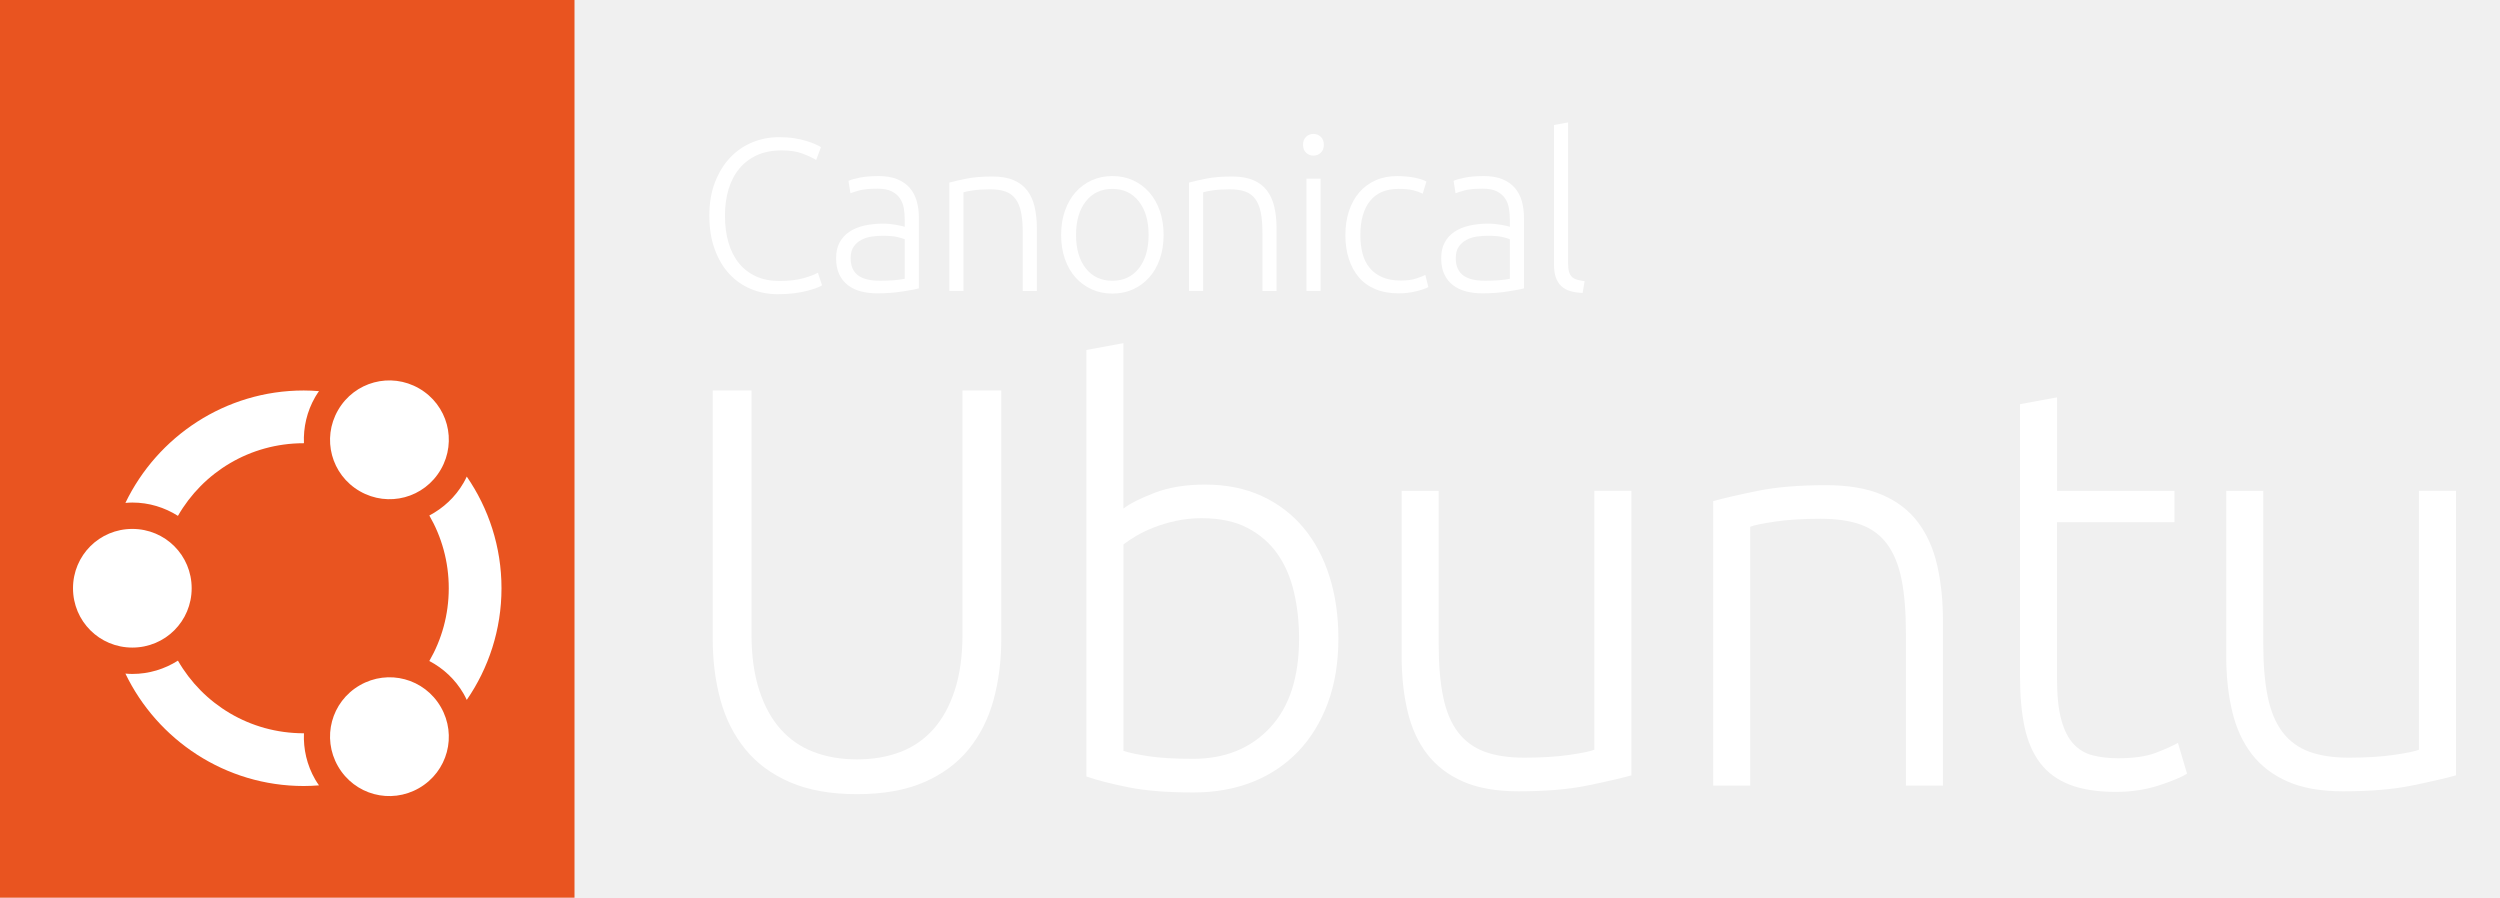
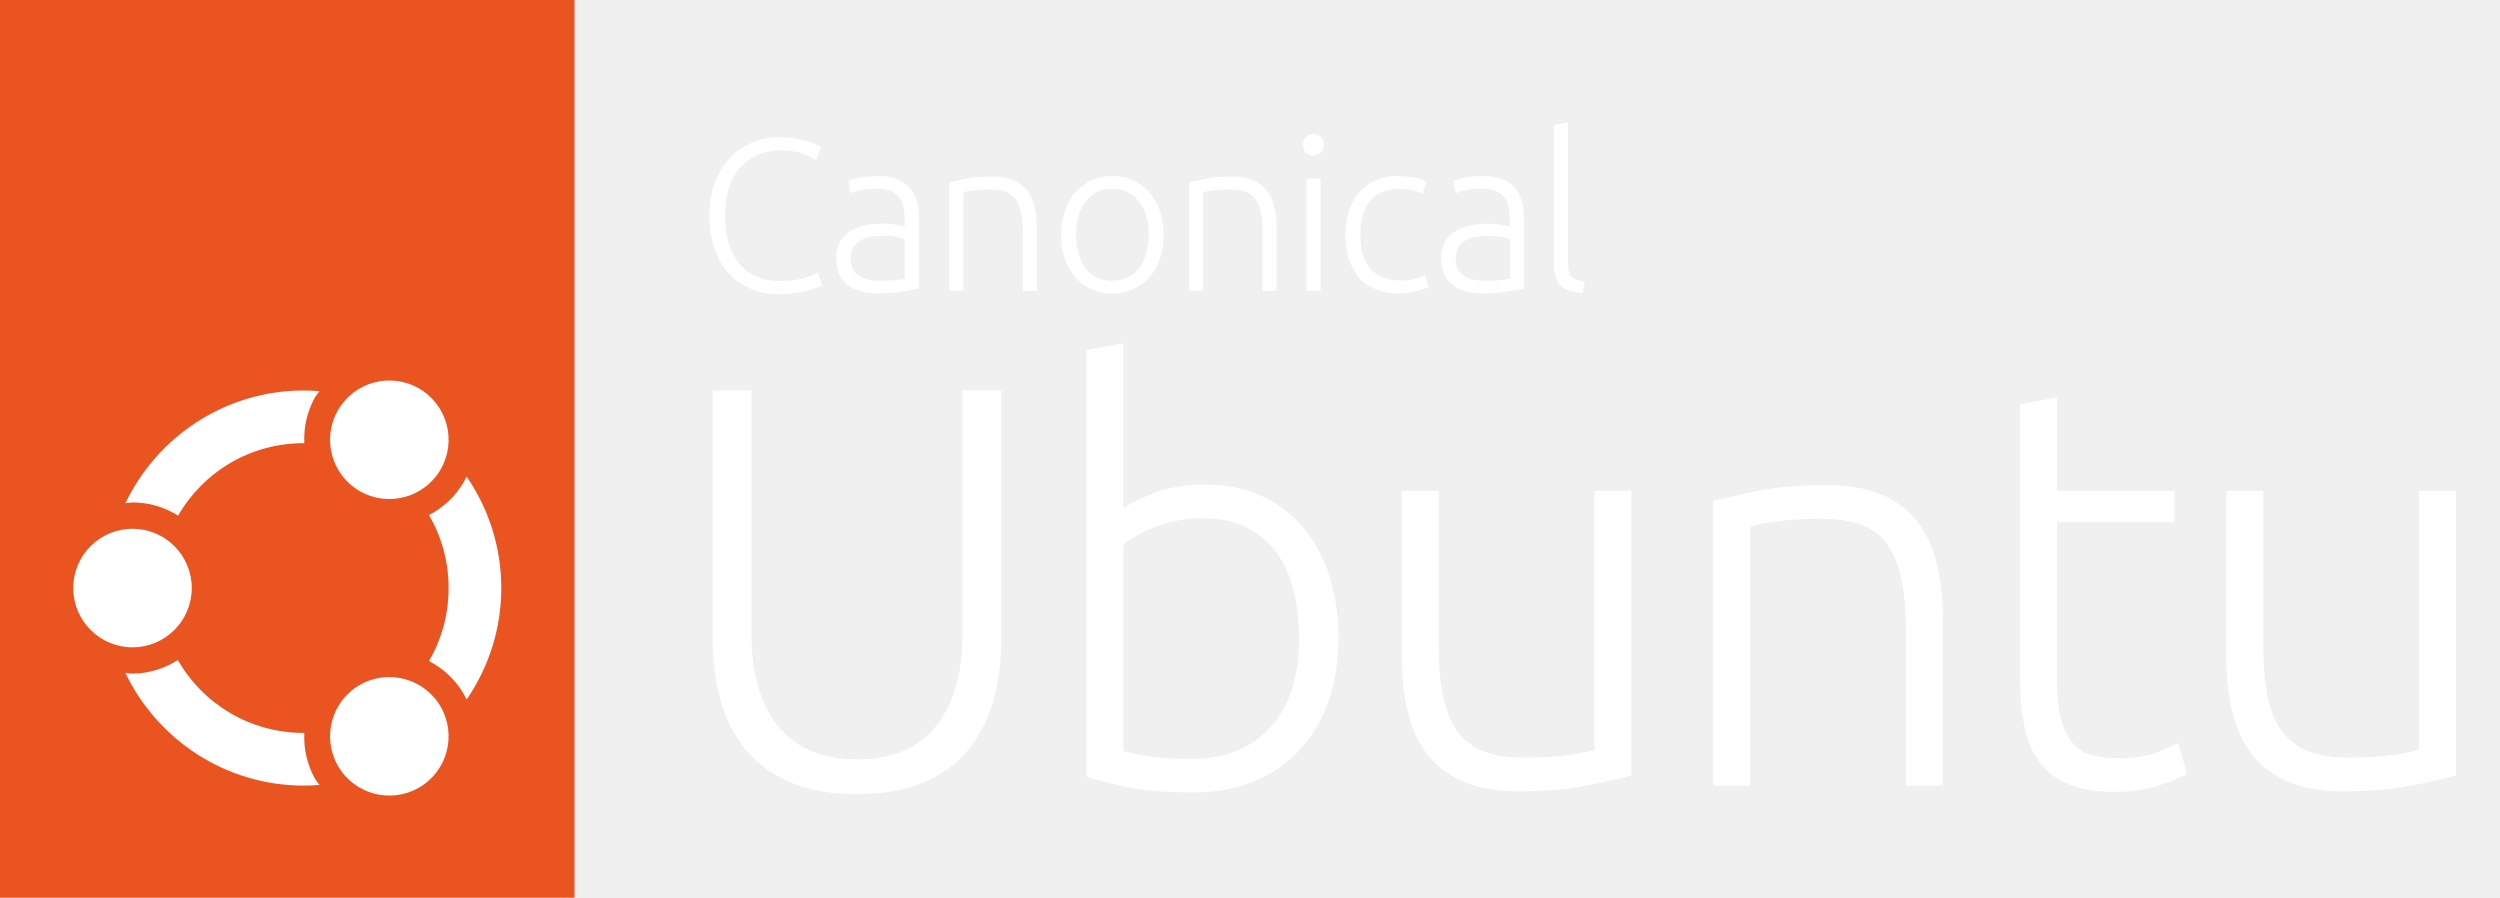
<svg xmlns="http://www.w3.org/2000/svg" id="Layer_1" data-name="Layer 1" viewBox="0 0 1114 400" version="1.1" width="1114" height="400" xml:space="preserve">
  <defs id="defs1">
    <style id="style1">
      .cls-1 {
        fill: none;
      }

      .cls-2 {
        fill: #e95420;
      }

      .cls-3 {
        fill: #fff;
      }
    </style>
  </defs>
  <g id="Ubuntu" transform="translate(0,-0.13)">
    <path class="cls-3" d="m 381.86,354.01 c -11.69,0 -21.64,-1.78 -29.85,-5.33 -8.22,-3.56 -14.86,-8.47 -19.94,-14.74 -5.08,-6.26 -8.77,-13.59 -11.05,-21.98 -2.29,-8.38 -3.43,-17.4 -3.43,-27.06 V 174.13 h 17.28 v 108.49 c 0,9.65 1.14,18 3.43,25.03 2.29,7.03 5.46,12.83 9.53,17.4 4.07,4.57 8.98,7.96 14.74,10.16 5.76,2.2 12.2,3.3 19.31,3.3 7.11,0 13.55,-1.1 19.31,-3.3 5.76,-2.2 10.67,-5.59 14.74,-10.16 4.07,-4.57 7.24,-10.37 9.53,-17.4 2.29,-7.03 3.43,-15.37 3.43,-25.03 V 174.13 h 17.28 V 284.9 c 0,9.66 -1.14,18.67 -3.43,27.06 -2.29,8.38 -5.97,15.71 -11.05,21.98 -5.08,6.27 -11.73,11.18 -19.94,14.74 -8.22,3.56 -18.17,5.33 -29.85,5.33 z" id="path1" />
    <path class="cls-3" d="m 500.61,226.73 c 2.88,-2.2 7.49,-4.53 13.85,-6.99 6.35,-2.45 13.85,-3.68 22.48,-3.68 9.48,0 17.91,1.69 25.28,5.08 7.37,3.39 13.59,8.13 18.67,14.23 5.08,6.1 8.93,13.34 11.56,21.72 2.62,8.38 3.94,17.57 3.94,27.57 0,10.67 -1.57,20.24 -4.7,28.71 -3.14,8.47 -7.54,15.67 -13.21,21.59 -5.68,5.93 -12.45,10.46 -20.33,13.59 -7.88,3.13 -16.64,4.7 -26.3,4.7 -11.69,0 -21.34,-0.76 -28.96,-2.29 -7.62,-1.52 -13.89,-3.13 -18.8,-4.83 V 156.09 l 16.51,-3.05 v 73.68 z m 0,107.98 c 2.54,0.85 6.31,1.65 11.31,2.41 4.99,0.76 11.56,1.14 19.69,1.14 14.23,0 25.66,-4.61 34.3,-13.85 8.64,-9.23 12.96,-22.49 12.96,-39.76 0,-7.28 -0.76,-14.18 -2.29,-20.71 -1.52,-6.52 -3.98,-12.2 -7.37,-17.02 -3.39,-4.83 -7.84,-8.68 -13.34,-11.56 -5.51,-2.88 -12.32,-4.32 -20.45,-4.32 -3.9,0 -7.62,0.38 -11.18,1.14 -3.56,0.76 -6.86,1.74 -9.91,2.92 -3.05,1.19 -5.72,2.46 -8,3.81 -2.29,1.36 -4.19,2.63 -5.72,3.81 v 91.97 z" id="path2" />
    <path class="cls-3" d="m 726.96,345.63 c -4.91,1.36 -11.52,2.88 -19.82,4.57 -8.3,1.69 -18.46,2.54 -30.49,2.54 -9.83,0 -18.04,-1.44 -24.64,-4.32 -6.61,-2.88 -11.94,-6.94 -16.01,-12.2 -4.06,-5.25 -6.99,-11.6 -8.76,-19.05 -1.78,-7.45 -2.67,-15.67 -2.67,-24.64 v -73.68 h 16.51 v 68.34 c 0,9.32 0.68,17.19 2.03,23.63 1.35,6.44 3.56,11.65 6.61,15.62 3.05,3.98 6.99,6.86 11.81,8.64 4.83,1.78 10.71,2.67 17.66,2.67 7.79,0 14.56,-0.42 20.33,-1.27 5.76,-0.85 9.4,-1.61 10.92,-2.29 V 218.84 h 16.51 v 126.78 z" id="path3" />
    <path class="cls-3" d="m 763.38,223.43 c 4.91,-1.35 11.52,-2.88 19.82,-4.57 8.3,-1.69 18.46,-2.54 30.49,-2.54 9.99,0 18.33,1.44 25.03,4.32 6.69,2.88 12.02,6.99 16.01,12.32 3.98,5.34 6.82,11.73 8.51,19.18 1.69,7.46 2.54,15.67 2.54,24.64 v 73.42 h -16.51 v -68.09 c 0,-9.31 -0.64,-17.19 -1.91,-23.63 -1.27,-6.44 -3.39,-11.69 -6.35,-15.75 -2.96,-4.07 -6.86,-6.99 -11.69,-8.77 -4.83,-1.78 -10.88,-2.67 -18.17,-2.67 -7.79,0 -14.53,0.42 -20.2,1.27 -5.68,0.85 -9.36,1.61 -11.05,2.29 V 350.19 H 763.39 V 223.41 Z" id="path4" />
    <path class="cls-3" d="m 916.61,218.85 h 52.34 v 13.97 h -52.34 v 69.87 c 0,7.46 0.63,13.51 1.91,18.17 1.27,4.66 3.09,8.26 5.46,10.8 2.37,2.54 5.25,4.24 8.64,5.08 3.39,0.85 7.11,1.27 11.18,1.27 6.94,0 12.53,-0.8 16.77,-2.41 4.23,-1.61 7.53,-3.09 9.91,-4.45 l 4.07,13.72 c -2.37,1.52 -6.52,3.26 -12.45,5.21 -5.93,1.95 -12.37,2.92 -19.31,2.92 -8.13,0 -14.95,-1.06 -20.45,-3.18 -5.51,-2.12 -9.91,-5.34 -13.21,-9.65 -3.3,-4.32 -5.63,-9.69 -6.99,-16.13 -1.36,-6.43 -2.03,-14.06 -2.03,-22.87 V 180.24 l 16.51,-3.05 v 41.67 z" id="path5" />
    <path class="cls-3" d="m 1094.4,345.63 c -4.91,1.36 -11.52,2.88 -19.82,4.57 -8.3,1.69 -18.46,2.54 -30.49,2.54 -9.83,0 -18.04,-1.44 -24.64,-4.32 -6.61,-2.88 -11.94,-6.94 -16.01,-12.2 -4.06,-5.25 -6.99,-11.6 -8.76,-19.05 -1.78,-7.45 -2.67,-15.67 -2.67,-24.64 v -73.68 h 16.51 v 68.34 c 0,9.32 0.68,17.19 2.03,23.63 1.35,6.44 3.56,11.65 6.61,15.62 3.05,3.98 6.99,6.86 11.81,8.64 4.83,1.78 10.71,2.67 17.66,2.67 7.79,0 14.56,-0.42 20.33,-1.27 5.76,-0.85 9.4,-1.61 10.92,-2.29 V 218.84 h 16.51 v 126.78 z" id="path6" />
  </g>
  <g id="Canonical" transform="translate(0,-0.13)">
    <path class="cls-3" d="m 346.66,131.23 c -4.32,0 -8.34,-0.77 -12.05,-2.32 -3.71,-1.55 -6.94,-3.81 -9.68,-6.78 -2.74,-2.97 -4.9,-6.63 -6.48,-10.99 -1.58,-4.35 -2.37,-9.34 -2.37,-14.95 0,-5.61 0.85,-10.6 2.56,-14.95 1.71,-4.36 3.98,-8.02 6.82,-10.99 2.84,-2.97 6.13,-5.21 9.87,-6.73 3.74,-1.52 7.65,-2.27 11.71,-2.27 2.52,0 4.81,0.16 6.87,0.48 2.06,0.32 3.87,0.73 5.42,1.21 1.55,0.48 2.87,0.97 3.97,1.45 1.1,0.48 1.94,0.92 2.52,1.31 l -2.13,5.71 c -1.61,-0.97 -3.66,-1.92 -6.15,-2.86 -2.48,-0.93 -5.56,-1.4 -9.24,-1.4 -4.19,0 -7.86,0.71 -10.98,2.13 -3.13,1.42 -5.76,3.42 -7.89,6 -2.13,2.58 -3.73,5.65 -4.79,9.2 -1.06,3.55 -1.6,7.49 -1.6,11.81 0,4.32 0.53,8.47 1.6,12.05 1.06,3.58 2.63,6.63 4.69,9.15 2.06,2.52 4.6,4.45 7.6,5.81 3,1.35 6.44,2.03 10.31,2.03 4.26,0 7.82,-0.4 10.69,-1.21 2.87,-0.81 5.05,-1.63 6.53,-2.47 l 1.84,5.61 c -0.45,0.32 -1.23,0.69 -2.32,1.11 -1.1,0.42 -2.48,0.86 -4.16,1.31 -1.68,0.45 -3.61,0.82 -5.81,1.11 -2.19,0.29 -4.65,0.44 -7.36,0.44 z" id="path7" />
    <path class="cls-3" d="m 391.44,78.58 c 3.29,0 6.08,0.47 8.37,1.4 2.29,0.94 4.15,2.23 5.57,3.87 1.42,1.65 2.45,3.6 3.1,5.86 0.64,2.26 0.97,4.71 0.97,7.36 v 31.55 c -0.65,0.19 -1.58,0.4 -2.81,0.63 -1.23,0.23 -2.65,0.47 -4.26,0.73 -1.61,0.26 -3.4,0.47 -5.37,0.63 -1.97,0.16 -3.98,0.24 -6.05,0.24 -2.65,0 -5.08,-0.29 -7.31,-0.87 -2.23,-0.58 -4.16,-1.5 -5.81,-2.76 -1.65,-1.26 -2.94,-2.87 -3.87,-4.84 -0.94,-1.97 -1.4,-4.37 -1.4,-7.21 0,-2.84 0.52,-5.03 1.55,-6.97 1.03,-1.94 2.48,-3.53 4.36,-4.79 1.87,-1.26 4.1,-2.18 6.68,-2.76 2.58,-0.58 5.39,-0.87 8.42,-0.87 0.9,0 1.85,0.05 2.85,0.15 1,0.1 1.97,0.23 2.9,0.39 0.93,0.16 1.74,0.32 2.42,0.48 0.68,0.16 1.15,0.31 1.4,0.44 v -3.1 c 0,-1.74 -0.13,-3.44 -0.39,-5.08 -0.26,-1.65 -0.82,-3.13 -1.69,-4.45 -0.87,-1.32 -2.1,-2.39 -3.68,-3.19 -1.58,-0.81 -3.66,-1.21 -6.24,-1.21 -3.68,0 -6.42,0.26 -8.23,0.77 -1.81,0.52 -3.13,0.94 -3.97,1.26 l -0.87,-5.52 c 1.1,-0.52 2.79,-1 5.08,-1.45 2.29,-0.45 5.05,-0.68 8.28,-0.68 z m 0.58,46.65 c 2.45,0 4.6,-0.08 6.44,-0.24 1.84,-0.16 3.4,-0.37 4.69,-0.63 v -17.62 c -0.71,-0.32 -1.84,-0.66 -3.39,-1.02 -1.55,-0.35 -3.68,-0.53 -6.39,-0.53 -1.55,0 -3.16,0.11 -4.84,0.34 -1.68,0.23 -3.23,0.71 -4.65,1.45 -1.42,0.74 -2.58,1.76 -3.48,3.05 -0.9,1.29 -1.35,3 -1.35,5.13 0,1.87 0.31,3.45 0.92,4.74 0.61,1.29 1.48,2.32 2.61,3.1 1.13,0.77 2.48,1.34 4.06,1.69 1.58,0.36 3.37,0.53 5.37,0.53 z" id="path8" />
    <path class="cls-3" d="m 423.03,81.49 c 1.87,-0.52 4.39,-1.1 7.55,-1.74 3.16,-0.64 7.03,-0.97 11.61,-0.97 3.81,0 6.98,0.55 9.53,1.65 2.55,1.1 4.58,2.66 6.1,4.69 1.52,2.03 2.6,4.47 3.24,7.31 0.64,2.84 0.97,5.97 0.97,9.39 v 27.97 h -6.29 v -25.94 c 0,-3.55 -0.24,-6.55 -0.73,-9 -0.49,-2.45 -1.29,-4.45 -2.42,-6 -1.13,-1.55 -2.61,-2.66 -4.45,-3.34 -1.84,-0.68 -4.15,-1.02 -6.92,-1.02 -2.97,0 -5.53,0.16 -7.69,0.48 -2.16,0.32 -3.57,0.61 -4.21,0.87 v 43.94 h -6.29 v -48.3 z" id="path9" />
    <path class="cls-3" d="m 518.5,104.81 c 0,3.94 -0.57,7.52 -1.69,10.74 -1.13,3.23 -2.71,5.97 -4.74,8.23 -2.03,2.26 -4.44,4.02 -7.21,5.28 -2.77,1.26 -5.84,1.89 -9.19,1.89 -3.35,0 -6.42,-0.63 -9.19,-1.89 -2.77,-1.26 -5.18,-3.02 -7.21,-5.28 -2.03,-2.26 -3.61,-5 -4.74,-8.23 -1.13,-3.23 -1.69,-6.81 -1.69,-10.74 0,-3.93 0.56,-7.52 1.69,-10.74 1.13,-3.23 2.71,-5.98 4.74,-8.28 2.03,-2.29 4.44,-4.07 7.21,-5.32 2.77,-1.26 5.84,-1.89 9.19,-1.89 3.35,0 6.42,0.63 9.19,1.89 2.77,1.26 5.18,3.03 7.21,5.32 2.03,2.29 3.61,5.05 4.74,8.28 1.13,3.23 1.69,6.81 1.69,10.74 z m -6.68,0 c 0,-6.26 -1.45,-11.24 -4.36,-14.95 -2.9,-3.71 -6.84,-5.56 -11.81,-5.56 -4.97,0 -8.9,1.86 -11.81,5.56 -2.9,3.71 -4.36,8.7 -4.36,14.95 0,6.25 1.45,11.23 4.36,14.91 2.9,3.68 6.84,5.52 11.81,5.52 4.97,0 8.9,-1.84 11.81,-5.52 2.9,-3.68 4.36,-8.65 4.36,-14.91 z" id="path10" />
    <path class="cls-3" d="m 529.83,81.49 c 1.87,-0.52 4.39,-1.1 7.55,-1.74 3.16,-0.64 7.03,-0.97 11.61,-0.97 3.81,0 6.98,0.55 9.53,1.65 2.55,1.1 4.58,2.66 6.1,4.69 1.52,2.03 2.6,4.47 3.24,7.31 0.64,2.84 0.97,5.97 0.97,9.39 v 27.97 h -6.29 v -25.94 c 0,-3.55 -0.24,-6.55 -0.73,-9 -0.49,-2.45 -1.29,-4.45 -2.42,-6 -1.13,-1.55 -2.61,-2.66 -4.45,-3.34 -1.84,-0.68 -4.15,-1.02 -6.92,-1.02 -2.97,0 -5.53,0.16 -7.69,0.48 -2.16,0.32 -3.57,0.61 -4.21,0.87 v 43.94 h -6.29 v -48.3 z" id="path11" />
    <path class="cls-3" d="m 589.91,64.64 c 0,1.49 -0.45,2.66 -1.35,3.53 -0.9,0.87 -2,1.31 -3.29,1.31 -1.29,0 -2.39,-0.44 -3.29,-1.31 -0.9,-0.87 -1.35,-2.05 -1.35,-3.53 0,-1.48 0.45,-2.66 1.35,-3.53 0.9,-0.87 2,-1.31 3.29,-1.31 1.29,0 2.39,0.44 3.29,1.31 0.9,0.87 1.35,2.05 1.35,3.53 z m -1.45,65.14 h -6.29 V 79.74 h 6.29 z" id="path12" />
    <path class="cls-3" d="m 623.21,130.85 c -3.87,0 -7.29,-0.61 -10.26,-1.84 -2.97,-1.22 -5.44,-2.98 -7.4,-5.27 -1.97,-2.29 -3.47,-5.03 -4.5,-8.23 -1.03,-3.19 -1.55,-6.73 -1.55,-10.6 0,-3.87 0.53,-7.52 1.6,-10.74 1.07,-3.23 2.6,-6 4.6,-8.32 2,-2.32 4.42,-4.11 7.26,-5.37 2.84,-1.26 6.03,-1.89 9.58,-1.89 2.71,0 5.24,0.23 7.6,0.68 2.35,0.45 4.18,1.03 5.47,1.74 l -1.65,5.42 c -1.29,-0.64 -2.74,-1.16 -4.36,-1.55 -1.61,-0.39 -3.77,-0.58 -6.48,-0.58 -5.55,0 -9.76,1.79 -12.63,5.37 -2.87,3.58 -4.31,8.66 -4.31,15.24 0,2.97 0.32,5.7 0.97,8.18 0.64,2.48 1.69,4.61 3.15,6.39 1.45,1.78 3.32,3.16 5.61,4.16 2.29,1 5.08,1.5 8.37,1.5 2.71,0 4.98,-0.31 6.82,-0.92 1.84,-0.61 3.18,-1.14 4.02,-1.6 l 1.36,5.42 c -1.16,0.65 -2.99,1.27 -5.47,1.89 -2.48,0.61 -5.08,0.92 -7.79,0.92 z" id="path13" />
    <path class="cls-3" d="m 661.08,78.58 c 3.29,0 6.08,0.47 8.37,1.4 2.29,0.94 4.14,2.23 5.56,3.87 1.42,1.65 2.45,3.6 3.1,5.86 0.64,2.26 0.97,4.71 0.97,7.36 v 31.55 c -0.65,0.19 -1.58,0.4 -2.81,0.63 -1.23,0.23 -2.65,0.47 -4.26,0.73 -1.61,0.26 -3.4,0.47 -5.37,0.63 -1.97,0.16 -3.98,0.24 -6.05,0.24 -2.65,0 -5.08,-0.29 -7.31,-0.87 -2.23,-0.58 -4.16,-1.5 -5.81,-2.76 -1.65,-1.26 -2.94,-2.87 -3.87,-4.84 -0.94,-1.97 -1.4,-4.37 -1.4,-7.21 0,-2.84 0.52,-5.03 1.55,-6.97 1.03,-1.94 2.48,-3.53 4.36,-4.79 1.87,-1.26 4.1,-2.18 6.68,-2.76 2.58,-0.58 5.39,-0.87 8.42,-0.87 0.9,0 1.85,0.05 2.86,0.15 1,0.1 1.97,0.23 2.9,0.39 0.93,0.16 1.74,0.32 2.42,0.48 0.68,0.16 1.14,0.31 1.4,0.44 v -3.1 c 0,-1.74 -0.13,-3.44 -0.39,-5.08 -0.26,-1.64 -0.82,-3.13 -1.69,-4.45 -0.87,-1.32 -2.1,-2.39 -3.68,-3.19 -1.58,-0.81 -3.66,-1.21 -6.24,-1.21 -3.68,0 -6.42,0.26 -8.23,0.77 -1.81,0.52 -3.13,0.94 -3.97,1.26 l -0.87,-5.52 c 1.1,-0.52 2.79,-1 5.08,-1.45 2.29,-0.45 5.05,-0.68 8.28,-0.68 z m 0.58,46.65 c 2.45,0 4.6,-0.08 6.44,-0.24 1.84,-0.16 3.4,-0.37 4.69,-0.63 v -17.62 c -0.71,-0.32 -1.84,-0.66 -3.39,-1.02 -1.55,-0.35 -3.68,-0.53 -6.39,-0.53 -1.55,0 -3.16,0.11 -4.84,0.34 -1.68,0.23 -3.23,0.71 -4.65,1.45 -1.42,0.74 -2.58,1.76 -3.48,3.05 -0.9,1.29 -1.35,3 -1.35,5.13 0,1.87 0.3,3.45 0.92,4.74 0.61,1.29 1.48,2.32 2.61,3.1 1.13,0.77 2.48,1.34 4.07,1.69 1.58,0.36 3.37,0.53 5.37,0.53 z" id="path14" />
    <path class="cls-3" d="m 705.23,130.65 c -2.13,-0.07 -3.99,-0.34 -5.57,-0.82 -1.58,-0.48 -2.9,-1.23 -3.97,-2.23 -1.06,-1 -1.87,-2.29 -2.42,-3.87 -0.55,-1.58 -0.82,-3.56 -0.82,-5.95 V 55.84 l 6.29,-1.16 v 62.91 c 0,1.55 0.15,2.79 0.44,3.73 0.29,0.94 0.73,1.68 1.31,2.23 0.58,0.55 1.34,0.95 2.27,1.21 0.93,0.26 2.05,0.48 3.34,0.68 l -0.87,5.23 z" id="path15" />
  </g>
  <rect class="cls-2" width="256" height="400" id="rect-e95420ff" x="0" y="0" style="stroke-width:1;fill:#e95420;fill-opacity:1" />
-   <g id="layer2" style="display:inline;fill:#ffffff;fill-opacity:1;stroke:none;stroke-width:2.723" transform="matrix(0.3671821,0,0,0.3671821,32.53264,168.1251)">
-     <path id="circle" style="color:#000000;fill:#ffffff;fill-opacity:1;stroke:none;stroke-width:0;stroke-linejoin:bevel;stroke-dasharray:none" d="M 280,16 C 184.882,16 102.375,71.852 63.588,152.428 66.371,152.202 69.161,152 72,152 c 20.331,0 39.279,5.984 55.338,16.152 C 157.642,115.382 214.48,80 280,80 c 0.086,0 0.17,0.006 0.256,0.006 -0.804,-19.037 3.487,-38.489 13.678,-56.139 1.421,-2.462 2.993,-4.78 4.582,-7.08 C 292.397,16.316 286.236,16 280,16 Z m 197.844,104.48 c -1.181,2.484 -2.379,4.965 -3.777,7.387 -10.165,17.606 -24.819,31.024 -41.654,39.848 C 447.397,193.635 456,223.758 456,256 c 0,32.242 -8.603,62.365 -23.588,88.285 16.835,8.823 31.489,22.242 41.654,39.848 1.398,2.422 2.596,4.903 3.777,7.387 C 504.401,352.907 520,306.222 520,256 520,205.778 504.401,159.093 477.844,120.48 Z M 127.338,343.848 C 111.279,354.016 92.331,360 72,360 69.161,360 66.371,359.798 63.588,359.572 102.375,440.148 184.882,496 280,496 c 6.236,0 12.397,-0.316 18.516,-0.787 -1.589,-2.3 -3.161,-4.618 -4.582,-7.08 -10.19,-17.65 -14.482,-37.102 -13.678,-56.139 C 280.17,431.994 280.086,432 280,432 214.48,432 157.642,396.618 127.338,343.848 Z" />
-     <path style="color:#000000;fill:#ffffff;fill-opacity:1;stroke:none;stroke-width:0;stroke-linejoin:bevel;stroke-dasharray:none" d="m 72,184 c 39.954,0 72,32.046 72,72 0,39.954 -32.046,72 -72,72 C 32.046,328 0,295.954 0,256 0,216.046 32.046,184 72,184 Z" id="head-270" />
-     <path style="color:#000000;fill:#ffffff;fill-opacity:1;stroke:none;stroke-width:0;stroke-linejoin:bevel;stroke-dasharray:none" d="M 321.646,472.133 C 301.669,437.532 313.399,393.756 348,373.779 c 34.601,-19.977 78.377,-8.247 98.354,26.354 19.977,34.601 8.247,78.377 -26.354,98.354 -34.601,19.977 -78.377,8.247 -98.354,-26.354 z" id="head-150" />
-     <path style="color:#000000;display:inline;fill:#ffffff;fill-opacity:1;stroke:none;stroke-width:0;stroke-linejoin:bevel;stroke-dasharray:none" d="M 446.354,111.867 C 426.377,146.468 382.601,158.198 348,138.221 313.399,118.244 301.669,74.468 321.646,39.867 341.623,5.266 385.399,-6.464 420,13.513 c 34.601,19.977 46.331,63.753 26.354,98.354 z" id="head-30" />
+   <g id="Circle-of-Friends" style="fill:#ffffff;fill-opacity:1;stroke:none;stroke-width:0;stroke-dasharray:none" transform="matrix(0.3668012,0,0,0.3668012,32.6317,168.1312)">
+     <path id="circle13" style="color:#000000;opacity:1;fill:#ffffff;fill-opacity:1;stroke:none;stroke-width:0;stroke-linejoin:bevel;stroke-dasharray:none" d="M 280,16 C 184.669,16 102.017,72.109 63.34,152.977 A 104,104 0 0 1 72,152 104,104 0 0 1 127.404,168.037 C 157.725,115.33 214.528,80 280,80 c 0.248,0 0.491,0.017 0.738,0.018 a 104,104 0 0 1 13.195,-56.15 104,104 0 0 1 5.189,-7.033 C 292.806,16.331 286.442,16 280,16 Z m 197.902,104.562 a 104,104 0 0 1 -3.836,7.305 104,104 0 0 1 -41.893,39.432 C 447.307,193.312 456,223.586 456,256 c 0,32.414 -8.693,62.688 -23.826,88.701 a 104,104 0 0 1 41.893,39.432 104,104 0 0 1 3.836,7.305 C 504.425,352.841 520,306.186 520,256 520,205.814 504.425,159.159 477.902,120.562 Z M 127.1,343.434 A 104,104 0 0 1 72,360 104,104 0 0 1 63.34,359.023 C 102.017,439.891 184.669,496 280,496 c 6.442,0 12.806,-0.331 19.123,-0.834 a 104,104 0 0 1 -5.189,-7.033 104,104 0 0 1 -13.195,-56.15 C 280.491,431.983 280.248,432 280,432 214.308,432 157.344,396.433 127.1,343.434 Z" />
+     <circle style="opacity:1;fill:#ffffff;fill-opacity:1;stroke:none;stroke-width:0;stroke-linejoin:bevel;stroke-dasharray:none;stroke-opacity:1" id="circle15" cx="72" cy="256" r="72" />
+     <circle style="opacity:1;fill:#ffffff;fill-opacity:1;stroke:none;stroke-width:0;stroke-linejoin:bevel;stroke-dasharray:none;stroke-opacity:1" id="circle17" cx="-126.297" cy="-370.487" r="72" transform="rotate(120)" />
+     <circle style="opacity:1;fill:#ffffff;fill-opacity:1;stroke:none;stroke-width:0;stroke-linejoin:bevel;stroke-dasharray:none;stroke-opacity:1" id="circle19" cx="-569.703" cy="114.487" r="72" transform="rotate(-120)" />
  </g>
</svg>
